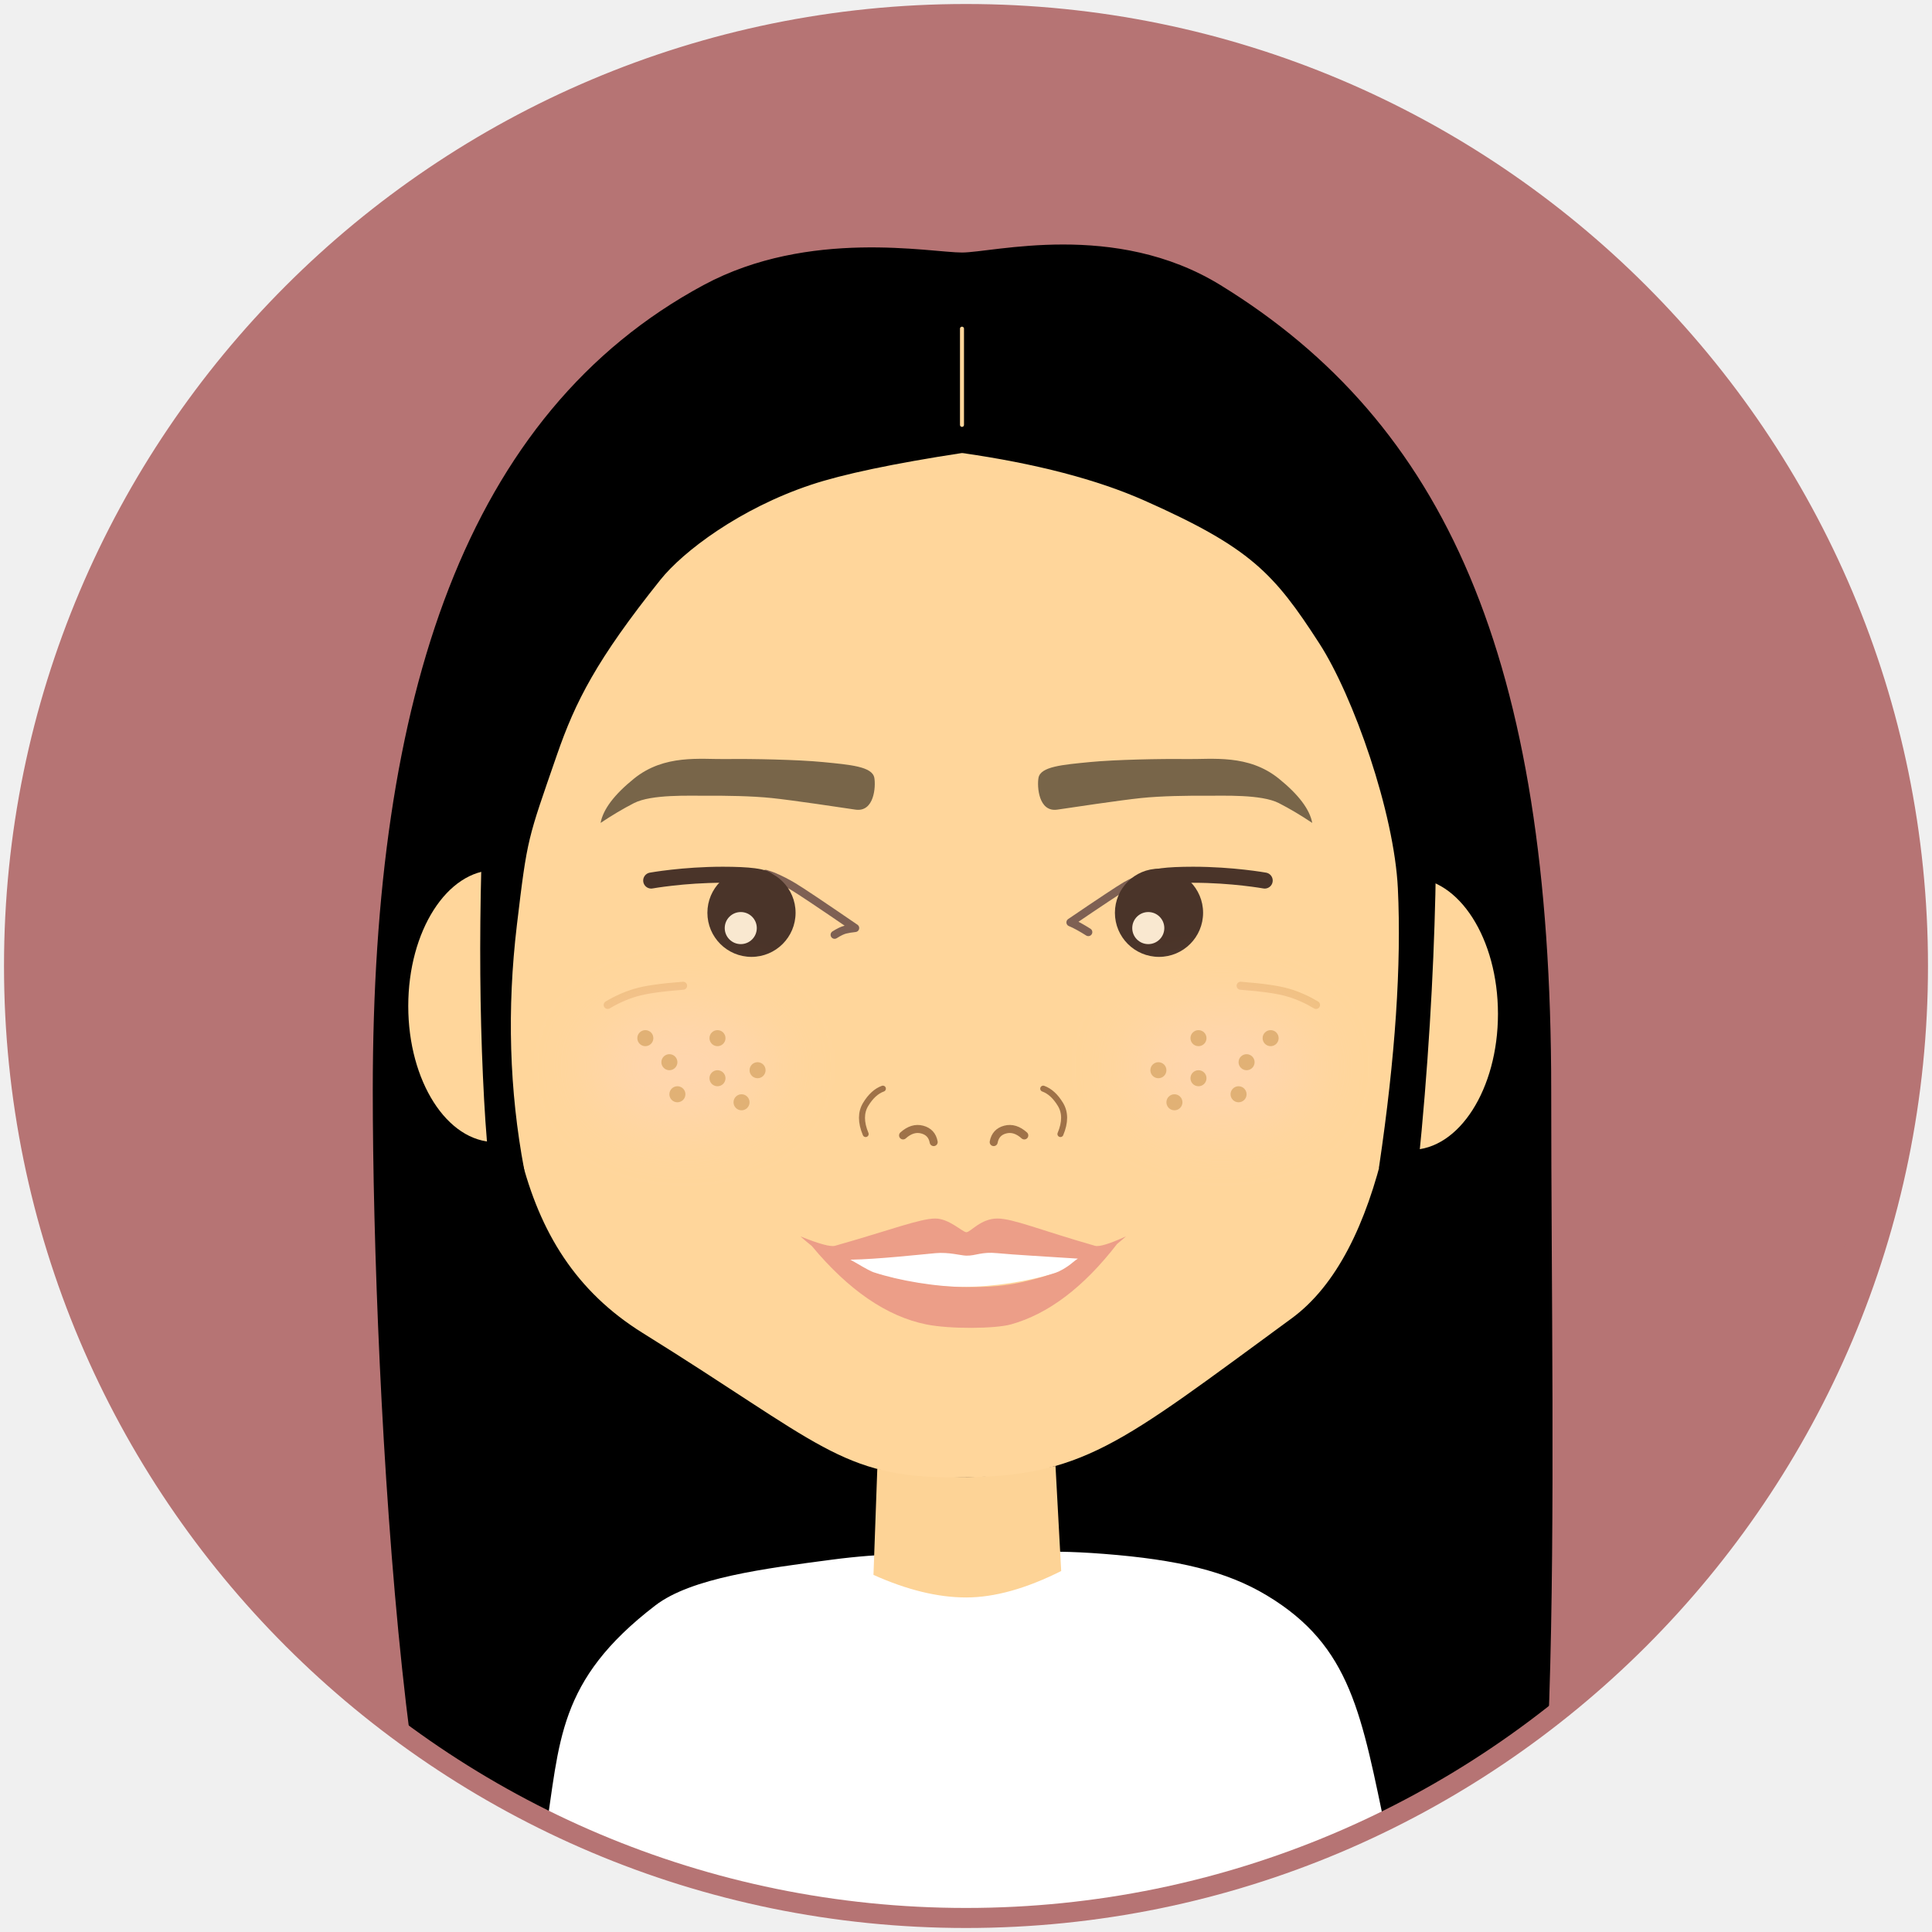
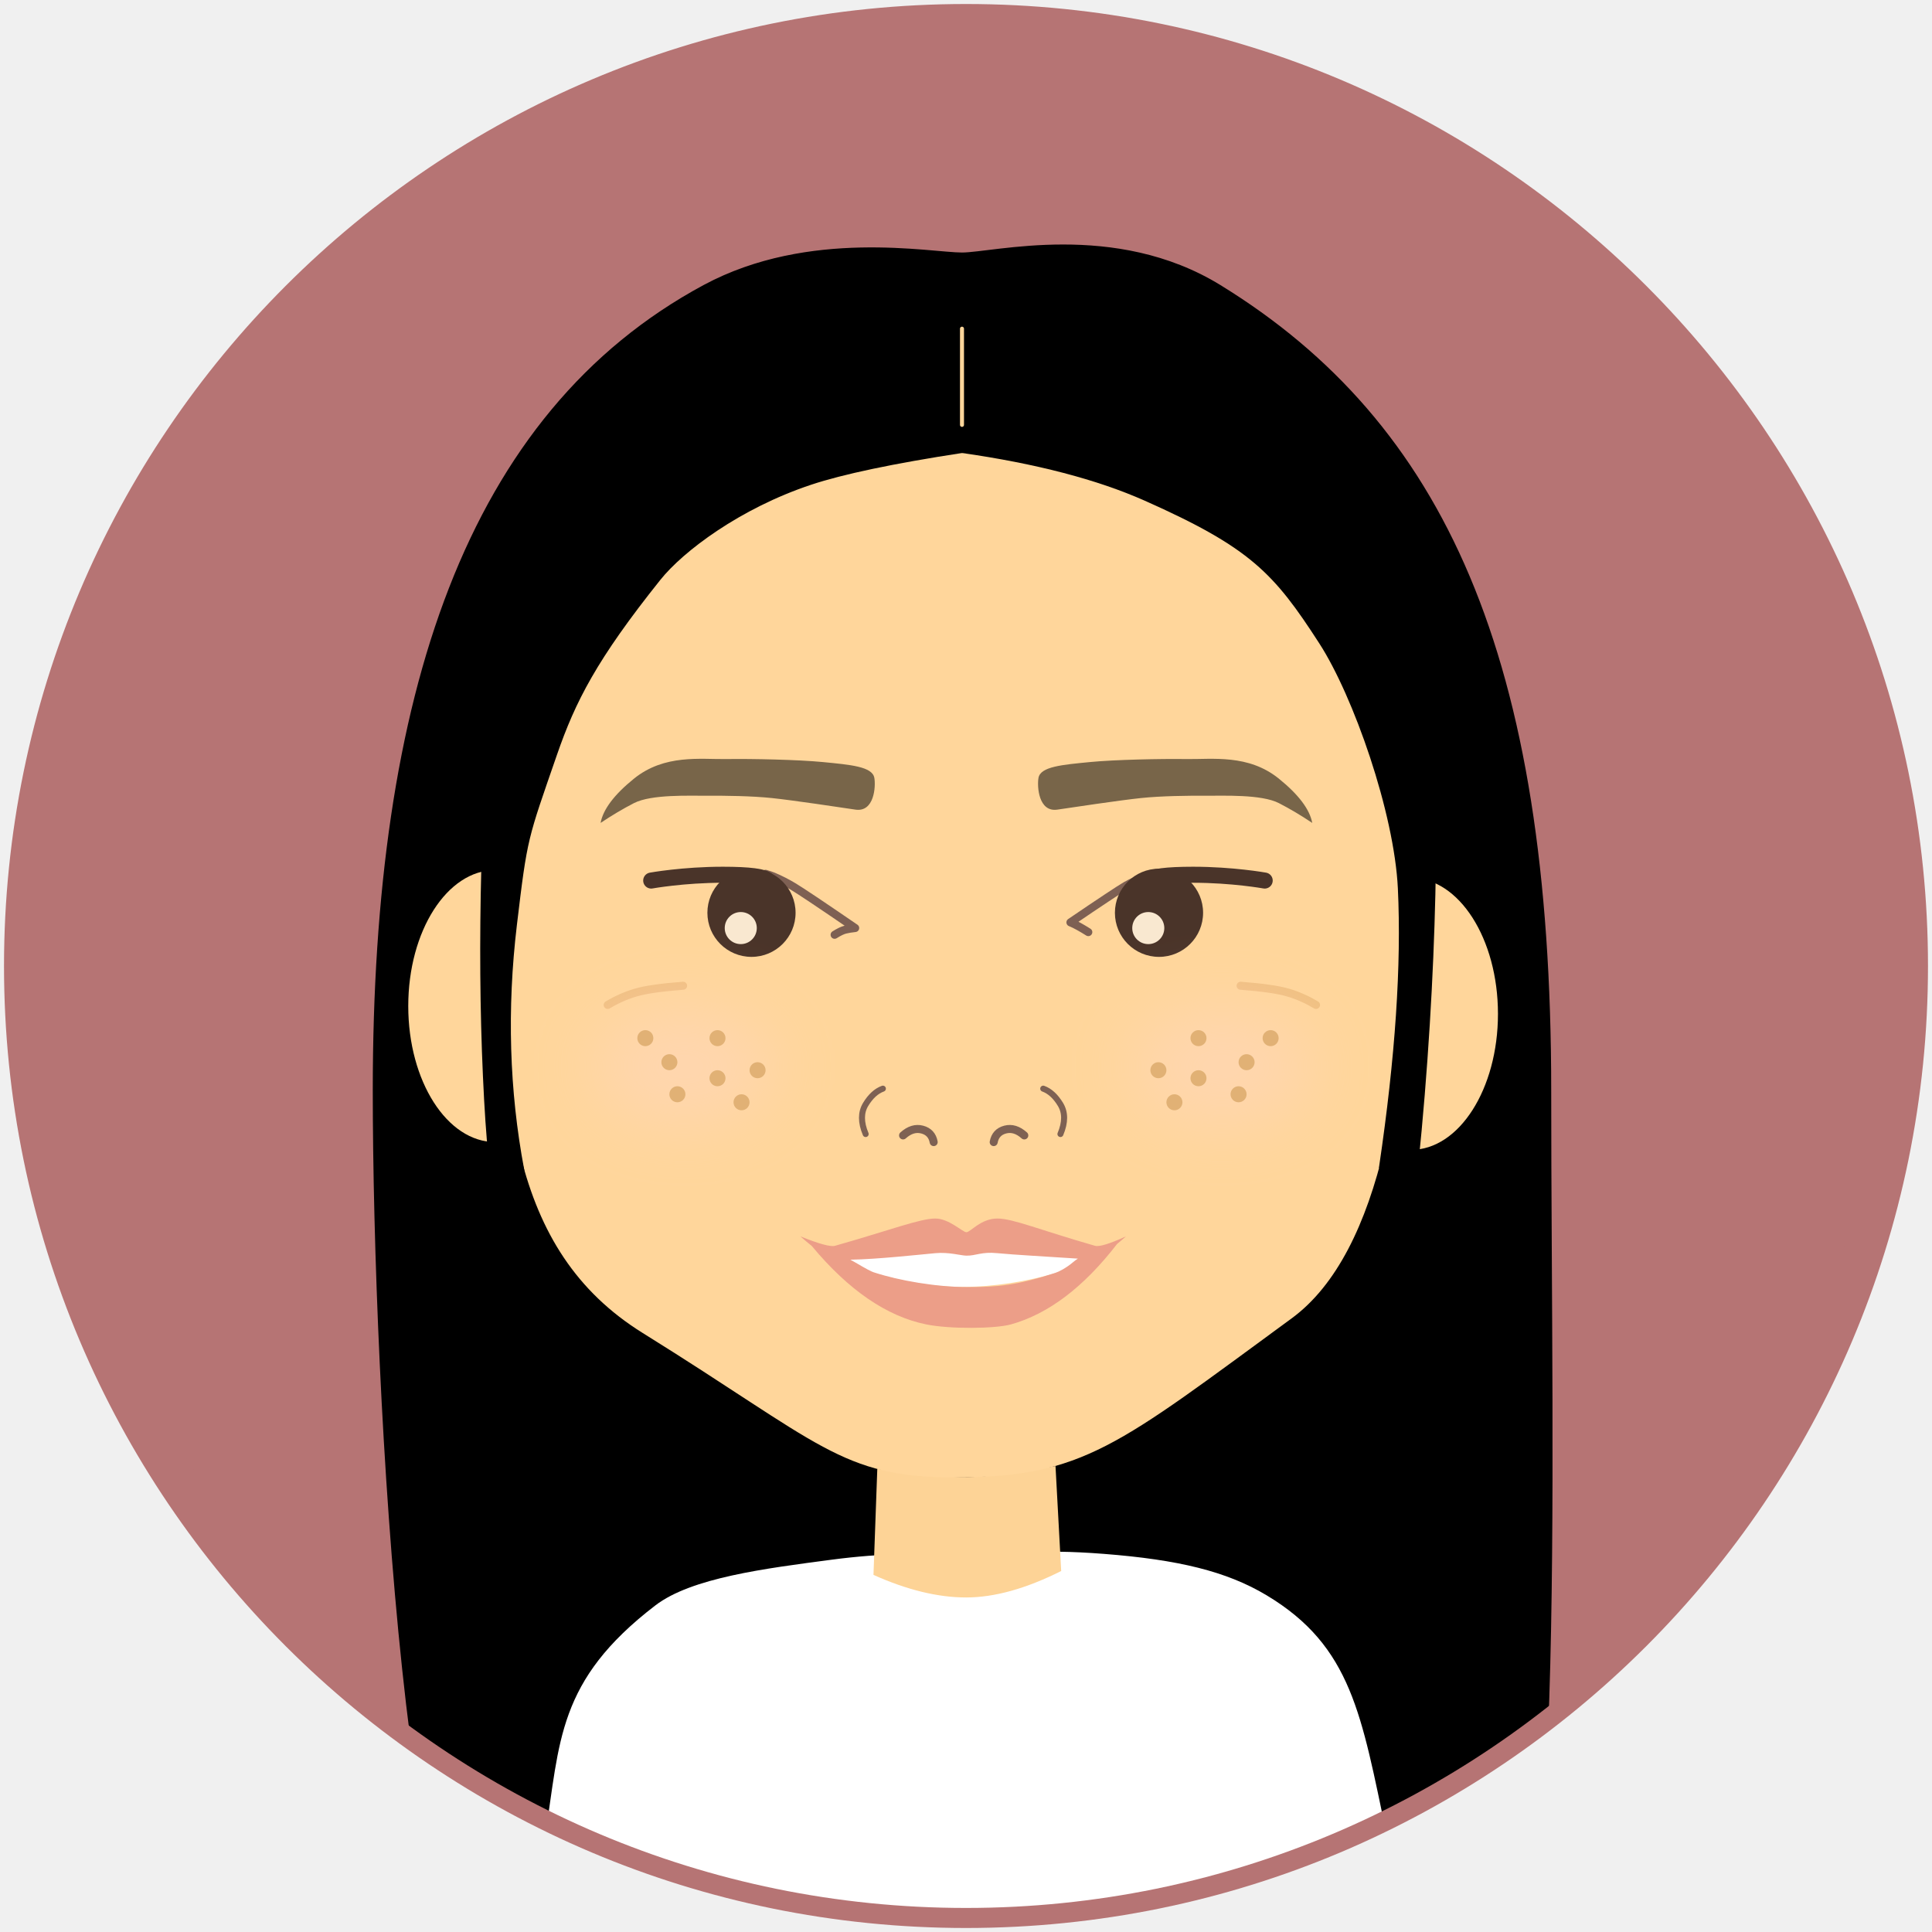
<svg xmlns="http://www.w3.org/2000/svg" xmlns:xlink="http://www.w3.org/1999/xlink" width="241px" height="241px" viewBox="0 0 241 241" version="1.1">
  <defs>
    <circle id="path-1" cx="117.5" cy="117.5" r="117.5" />
    <filter x="-50.3%" y="-231.2%" width="200.5%" height="562.4%" filterUnits="objectBoundingBox" id="filter-3">
      <feGaussianBlur stdDeviation="4.168" in="SourceGraphic" />
    </filter>
    <filter x="-4.8%" y="-6.8%" width="109.5%" height="113.7%" filterUnits="objectBoundingBox" id="filter-4">
      <feGaussianBlur stdDeviation="0" in="SourceGraphic" />
    </filter>
    <filter x="-50.3%" y="-231.2%" width="200.5%" height="562.4%" filterUnits="objectBoundingBox" id="filter-5">
      <feGaussianBlur stdDeviation="4.168" in="SourceGraphic" />
    </filter>
    <filter x="-4.5%" y="-6.6%" width="109.0%" height="113.1%" filterUnits="objectBoundingBox" id="filter-6">
      <feGaussianBlur stdDeviation="0" in="SourceGraphic" />
    </filter>
    <filter x="-55.1%" y="-88.9%" width="210.1%" height="277.9%" filterUnits="objectBoundingBox" id="filter-7">
      <feGaussianBlur stdDeviation="4.168" in="SourceGraphic" />
    </filter>
    <filter x="-55.1%" y="-88.9%" width="210.1%" height="277.9%" filterUnits="objectBoundingBox" id="filter-8">
      <feGaussianBlur stdDeviation="4.168" in="SourceGraphic" />
    </filter>
  </defs>
  <g id="logo" stroke="none" stroke-width="1" fill="none" fill-rule="evenodd">
    <g id="line-colour-long-hair-circle">
      <g id="emily-line-long-hair" transform="translate(3, 3)">
        <mask id="mask-2" fill="white">
          <use xlink:href="#path-1" />
        </mask>
        <use id="Mask" stroke="#B67474" stroke-width="5" fill="#B67474" fill-rule="nonzero" xlink:href="#path-1" />
        <g mask="url(#mask-2)">
          <g transform="translate(22, 28)">
            <path d="M160,218 C170.018,220.887 168,154 168,105 C168,50.927 154.69,22.04 127,5 C114,-3 99,1 95,1 C91,1 76,-2 63,5 C33.605,20.828 22,55.868 22,105 C22,142.636 26.4,221.792 38,218 C63.587,209.635 78.664,228.133 95,228.001 C111.864,227.863 130.032,209.365 160,218 Z" id="Hair" stroke="#000000" stroke-width="1" fill="#000000" fill-rule="nonzero" />
            <path d="M98.816,216.477 C128.307,216.477 151.899,216.511 148,198 C144.827,182.938 143.621,174.372 133,168 C128,165 121.953,163.554 112.718,162.834 C103.942,162.151 102.256,162.984 97,162.834 C90.801,162.658 84.905,162.743 78.775,163.554 C70.427,164.657 61.25,165.808 56.746,169.264 C44.462,178.685 44.872,186.221 43,198 C39.313,221.2 69.325,216.477 98.816,216.477 Z" id="Shoulders" stroke="none" fill="#FFFFFF" fill-rule="nonzero" />
            <path d="M84.435,152.22 C89.389,152.939 93.133,153.282 95.667,153.251 C98.2,153.219 101.867,152.76 106.666,151.875 L107.375,164.969 C102.997,167.169 99.045,168.269 95.518,168.269 C91.991,168.269 88.138,167.33 83.958,165.453 L84.435,152.22 Z" id="Neck" stroke="none" fill="#FDD396" fill-rule="nonzero" />
            <g id="face" stroke="none" stroke-width="1" fill="none" fill-rule="evenodd" transform="translate(25.92583, 15.71283)">
              <path d="M68.14,137.581 C84.223,137.581 88.532,133.599 110.183,117.753 C121.461,109.498 124.922,87.108 124.922,63.097 C124.922,25.13 101.27,5.68434189e-14 67.935,5.68434189e-14 C34.6,5.68434189e-14 11.358,23.396 11.358,63.097 C11.358,90.124 12.522,109.174 29.264,119.578 C51.438,133.358 53.993,137.581 68.14,137.581 Z" id="Face-Emily" fill="#FFD69B" fill-rule="nonzero" />
              <ellipse id="left-ear" fill="#FFD69B" fill-rule="nonzero" cx="10.838" cy="78.787" rx="10.838" ry="16.961" />
              <ellipse id="right-ear" fill="#FFD69B" fill-rule="nonzero" cx="125.094" cy="79.76" rx="10.838" ry="16.959" />
            </g>
            <path d="M78.383,11.811 C95.296,10.043 107.256,9.832 114.265,11.177 C121.274,12.523 128.933,16.501 137.24,23.111 C146.521,38.327 151.775,50.221 153.003,58.794 C154.113,66.536 153.887,90.523 151.393,114.525 C151.022,118.096 149.737,118.096 147.536,114.525 C149.549,100.937 150.327,89.362 149.871,79.799 C149.416,70.257 144.3,55.663 140,49 C134.286,40.145 131.268,36.897 118,31 C112,28.333 104.333,26.333 95,25 L78.383,11.811 Z" id="Bangs-Right" stroke="#000000" stroke-width="1" fill="#000000" fill-rule="nonzero" />
            <path d="M16.974,26.382 C34.282,24.573 46.523,24.357 53.696,25.734 C60.869,27.111 68.062,31.351 75.274,38.454 C86.555,55.339 95.842,71.122 103.135,85.803 C110.428,100.485 111.113,104.574 105.191,98.071 C102.023,88.517 97.335,79.435 91.127,70.826 C84.624,61.81 84.791,62.148 76.407,54.619 C71.139,49.888 66.216,46.548 54.371,41.68 C50.094,39.922 41.223,38.664 31.936,40.396 C27.791,41.169 21.605,43.073 13.379,46.109 L16.974,26.382 Z" id="Bangs-Left" stroke="#000000" stroke-width="1" fill="#000000" fill-rule="nonzero" transform="translate(61.27522, 62.9534) scale(-1, 1) rotate(29) translate(-61.27522, -62.9534) " />
            <line x1="95" y1="10" x2="95" y2="22" id="hairline" stroke="#FFD69B" stroke-width="0.5" fill="none" stroke-linecap="round" fill-rule="nonzero" />
            <ellipse id="Eyeshadow-RIght" stroke="none" fill-opacity="0.92" fill="#E2A577" fill-rule="nonzero" style="mix-blend-mode: lighten;" filter="url(#filter-3)" cx="124.169" cy="76.704" rx="12.438" ry="2.704" />
            <g id="right-eye" stroke="none" stroke-width="1" fill="none" fill-rule="evenodd" transform="translate(108, 77)">
              <path d="M11.006,0.95 C10.598,1.071 10.289,1.175 10.08,1.262 C9.126,1.656 8.112,2.075 7.435,2.477 C6.534,3.012 4.23,4.539 0.524,7.059 C0.829,7.181 1.179,7.351 1.572,7.569 C1.965,7.786 2.361,8.021 2.758,8.274" id="Line-2" stroke="#7E6153" stroke-linecap="round" stroke-linejoin="round" fill-rule="nonzero" filter="url(#filter-4)" />
              <circle fill="#4A3429" fill-rule="nonzero" cx="11.575" cy="5.862" r="5.5" />
              <circle id="right-eye-highlight" fill="#F9E8D0" fill-rule="nonzero" cx="10.238" cy="7.77" r="2" />
              <path d="M10.233,1.841 C10.67,1.358 12.534,1.117 15.823,1.117 C20.757,1.117 24.76,1.841 24.76,1.841" id="Eyelid-Right" stroke="#4A3429" stroke-width="2" stroke-linecap="round" fill-rule="nonzero" />
            </g>
            <ellipse id="Eyeshadow-Left" stroke="none" fill-opacity="0.92" fill="#E2A577" fill-rule="nonzero" style="mix-blend-mode: lighten;" filter="url(#filter-5)" cx="64.683" cy="76.704" rx="12.438" ry="2.704" />
            <g id="left-eye" stroke="none" stroke-width="1" fill="none" fill-rule="evenodd" transform="translate(56, 77)">
              <path d="M25.679,1 C25.271,1.122 24.963,1.226 24.753,1.312 C23.799,1.706 22.92,2.18 22.243,2.583 C21.343,3.118 18.762,4.845 14.5,7.764 C14.987,7.814 15.402,7.883 15.745,7.968 C16.087,8.053 16.529,8.266 17.07,8.607" id="Line-2" stroke="#7E6153" stroke-linecap="round" stroke-linejoin="round" fill-rule="nonzero" filter="url(#filter-6)" transform="translate(20.08954, 4.803387) scale(-1, 1) translate(-20.08954, -4.803387) " />
              <circle fill="#4A3429" fill-rule="nonzero" cx="12.741" cy="5.862" r="5.5" />
              <circle id="left-eye-highlight" fill="#F9E8D0" fill-rule="nonzero" cx="11.404" cy="7.77" r="2" />
              <path d="M0.233,1.841 C0.67,1.358 2.534,1.117 5.823,1.117 C10.757,1.117 14.76,1.841 14.76,1.841" id="Eyelid-Right" stroke="#4A3429" stroke-width="2" stroke-linecap="round" fill-rule="nonzero" transform="translate(7.496087, 1.617156) scale(-1, 1) translate(-7.496087, -1.617156) " />
            </g>
            <path d="M95.036,129.529 C103.378,129.529 110.757,126.575 110.873,126.044 C110.885,125.986 112.013,125.385 112.321,125.136 C112.391,125.08 112.638,124.96 112.575,124.96 C109.639,124.96 104.494,124.883 95.036,124.883 C85.578,124.883 76.453,124.748 77.061,125.017 C77.669,125.287 85.578,129.529 95.036,129.529 Z" id="teeth" stroke="none" fill="#FFFFFF" fill-rule="nonzero" />
            <path d="M99.415,121 C101.363,121 104.796,122.457 111.589,124.402 C112.117,124.553 113.405,124.162 115.454,123.228 C115.062,123.577 114.691,123.894 114.341,124.179 L114.367,124.146 C110.2,129.554 105.778,132.907 101.103,134.208 C99.139,134.754 93.501,134.809 90.538,134.208 C85.617,133.209 80.857,129.946 76.256,124.418 C75.824,124.074 75.353,123.677 74.843,123.228 C77.171,124.166 78.609,124.557 79.157,124.402 C85.978,122.471 89.761,121 91.676,121 C93.387,121 95.085,122.709 95.547,122.709 C96.065,122.709 97.333,121 99.415,121 Z M95.547,125.632 C94.849,125.621 93.385,125.168 91.676,125.322 C89.667,125.504 84.503,126.079 81.073,126.137 C81.268,126.238 81.454,126.343 81.637,126.45 C83.141,127.336 83.68,127.606 83.975,127.704 C87.124,128.745 91.844,129.551 95.692,129.551 C99.426,129.551 101.74,129.371 106.621,127.788 C107.108,127.63 108.017,127.159 108.85,126.45 C109.031,126.297 109.233,126.147 109.457,126.002 C105.969,125.772 101.319,125.514 99.415,125.322 C97.416,125.121 96.762,125.651 95.547,125.632 Z" id="Lips" stroke="none" fill="#EC9E88" fill-rule="nonzero" />
            <path d="M110.612,65.597 C113.586,64.88 119.338,63.947 122.416,63.562 C125.672,63.155 130.012,61.852 134.219,64.376 C136.933,66.005 138.561,67.633 139.104,69.261 C137.574,68.521 136.088,67.899 134.644,67.396 C132.318,66.586 127.631,67.465 125.523,67.746 C123.26,68.048 119.978,68.549 117.483,69.171 C114.988,69.792 109.051,71.55 107.401,72.041 C105.104,72.724 104.466,69.524 104.506,68.447 C104.561,67.016 107.209,66.419 110.612,65.597 Z" id="Eyebrow-Right" stroke="none" fill-opacity="0.53" fill="#000000" fill-rule="nonzero" transform="translate(121.8042, 67.49904) rotate(8) translate(-121.8042, -67.49904) " />
            <path d="M55.612,65.597 C58.586,64.88 64.338,63.947 67.416,63.562 C70.672,63.155 75.012,61.852 79.219,64.376 C81.933,66.005 83.561,67.633 84.104,69.261 C82.574,68.521 81.088,67.899 79.644,67.396 C77.318,66.586 72.631,67.465 70.523,67.746 C68.26,68.048 64.978,68.549 62.483,69.171 C59.988,69.792 54.051,71.55 52.401,72.041 C50.104,72.724 49.466,69.524 49.506,68.447 C49.561,67.016 52.209,66.419 55.612,65.597 Z" id="Eyebrow-Left" stroke="none" fill-opacity="0.53" fill="#000000" fill-rule="nonzero" transform="translate(66.80424, 67.49904) scale(-1, 1) rotate(8) translate(-66.80424, -67.49904) " />
            <path d="M129.757,91.963 C132.523,92.176 134.507,92.464 135.71,92.825 C136.914,93.186 138.065,93.697 139.164,94.358" id="Cheek-Right" stroke="#EFC180" stroke-width="1" fill="none" stroke-linecap="round" fill-rule="nonzero" />
            <path d="M50.803,91.963 C53.569,92.176 55.553,92.464 56.756,92.825 C57.96,93.186 59.111,93.697 60.21,94.358" id="Cheek-Left" stroke="#EFC180" stroke-width="1" fill="none" stroke-linecap="round" fill-rule="nonzero" transform="translate(55.50666, 93.16062) scale(-1, 1) translate(-55.50666, -93.16062) " />
            <g id="nose" stroke="none" stroke-width="1" fill="none" fill-rule="evenodd" transform="translate(82, 104)" stroke-linecap="round">
-               <path d="M0.984,6.461 C0.371,5.005 0.371,3.772 0.984,2.761 C1.597,1.751 2.312,1.097 3.131,0.8" id="Line" stroke="#9F7248" stroke-width="0.75" fill-rule="nonzero" />
-               <path d="M23.593,6.461 C22.98,5.005 22.98,3.772 23.593,2.761 C24.205,1.751 24.921,1.097 25.74,0.8" id="Line" stroke="#9F7248" stroke-width="0.75" fill-rule="nonzero" transform="translate(24.4365, 3.630613) scale(-1, 1) translate(-24.4365, -3.630613) " />
-               <path d="M16.955,6.635 C17.735,5.935 18.529,5.691 19.335,5.903 C20.141,6.115 20.62,6.636 20.772,7.466" id="Line" stroke="#9F7248" fill-rule="nonzero" transform="translate(18.86334, 6.647419) scale(-1, 1) translate(-18.86334, -6.647419) " />
-               <path d="M5.65,6.635 C6.431,5.935 7.224,5.691 8.03,5.903 C8.836,6.115 9.316,6.636 9.468,7.466" id="Line" stroke="#9F7248" fill-rule="nonzero" />
+               <path d="M0.984,6.461 C0.371,5.005 0.371,3.772 0.984,2.761 C1.597,1.751 2.312,1.097 3.131,0.8" id="Line" stroke="#7E6153" stroke-width="0.75" fill-rule="nonzero" />
+               <path d="M23.593,6.461 C22.98,5.005 22.98,3.772 23.593,2.761 C24.205,1.751 24.921,1.097 25.74,0.8" id="Line" stroke="#7E6153" stroke-width="0.75" fill-rule="nonzero" transform="translate(24.4365, 3.630613) scale(-1, 1) translate(-24.4365, -3.630613) " />
+               <path d="M16.955,6.635 C17.735,5.935 18.529,5.691 19.335,5.903 C20.141,6.115 20.62,6.636 20.772,7.466" id="Line" stroke="#7E6153" fill-rule="nonzero" transform="translate(18.86334, 6.647419) scale(-1, 1) translate(-18.86334, -6.647419) " />
+               <path d="M5.65,6.635 C6.431,5.935 7.224,5.691 8.03,5.903 C8.836,6.115 9.316,6.636 9.468,7.466" id="Line" stroke="#7E6153" fill-rule="nonzero" />
            </g>
            <ellipse id="Blush-Right" stroke="none" fill-opacity="0.92" fill="#FFC6B1" fill-rule="nonzero" style="mix-blend-mode: lighten;" filter="url(#filter-7)" cx="127.413" cy="102.044" rx="11.356" ry="7.03" />
            <g id="Right-Freckles" stroke="none" stroke-width="1" fill="none" fill-rule="evenodd" transform="translate(119, 98)">
              <circle id="Oval-2" fill="#E1B175" fill-rule="nonzero" cx="5.5" cy="0.5" r="1" />
              <circle id="Oval-2" fill="#E1B175" fill-rule="nonzero" cx="11.5" cy="3.5" r="1" />
              <circle id="Oval-2" fill="#E1B175" fill-rule="nonzero" cx="10.5" cy="7.5" r="1" />
              <circle id="Oval-2" fill="#E1B175" fill-rule="nonzero" cx="14.5" cy="0.5" r="1" />
              <circle id="Oval-2" fill="#E1B175" fill-rule="nonzero" cx="2.5" cy="8.5" r="1" />
              <circle id="Oval-2" fill="#E1B175" fill-rule="nonzero" cx="5.5" cy="5.5" r="1" />
              <circle id="Oval-2" fill="#E1B175" fill-rule="nonzero" cx="0.5" cy="4.5" r="1" />
            </g>
            <ellipse id="Blush-Left" stroke="none" fill-opacity="0.92" fill="#FFC6B1" fill-rule="nonzero" style="mix-blend-mode: lighten;" filter="url(#filter-8)" cx="60.356" cy="102.044" rx="11.356" ry="7.03" />
            <g id="Left-Freckles" stroke="none" stroke-width="1" fill="none" fill-rule="evenodd" transform="translate(62.5, 102.5) scale(-1, 1) translate(-62.5, -102.5) translate(55, 98)">
              <circle id="Oval-2" fill="#E1B175" fill-rule="nonzero" cx="5.5" cy="0.5" r="1" />
              <circle id="Oval-2" fill="#E1B175" fill-rule="nonzero" cx="11.5" cy="3.5" r="1" />
              <circle id="Oval-2" fill="#E1B175" fill-rule="nonzero" cx="10.5" cy="7.5" r="1" />
              <circle id="Oval-2" fill="#E1B175" fill-rule="nonzero" cx="14.5" cy="0.5" r="1" />
              <circle id="Oval-2" fill="#E1B175" fill-rule="nonzero" cx="2.5" cy="8.5" r="1" />
              <circle id="Oval-2" fill="#E1B175" fill-rule="nonzero" cx="5.5" cy="5.5" r="1" />
              <circle id="Oval-2" fill="#E1B175" fill-rule="nonzero" cx="0.5" cy="4.5" r="1" />
            </g>
          </g>
        </g>
      </g>
    </g>
  </g>
</svg>
